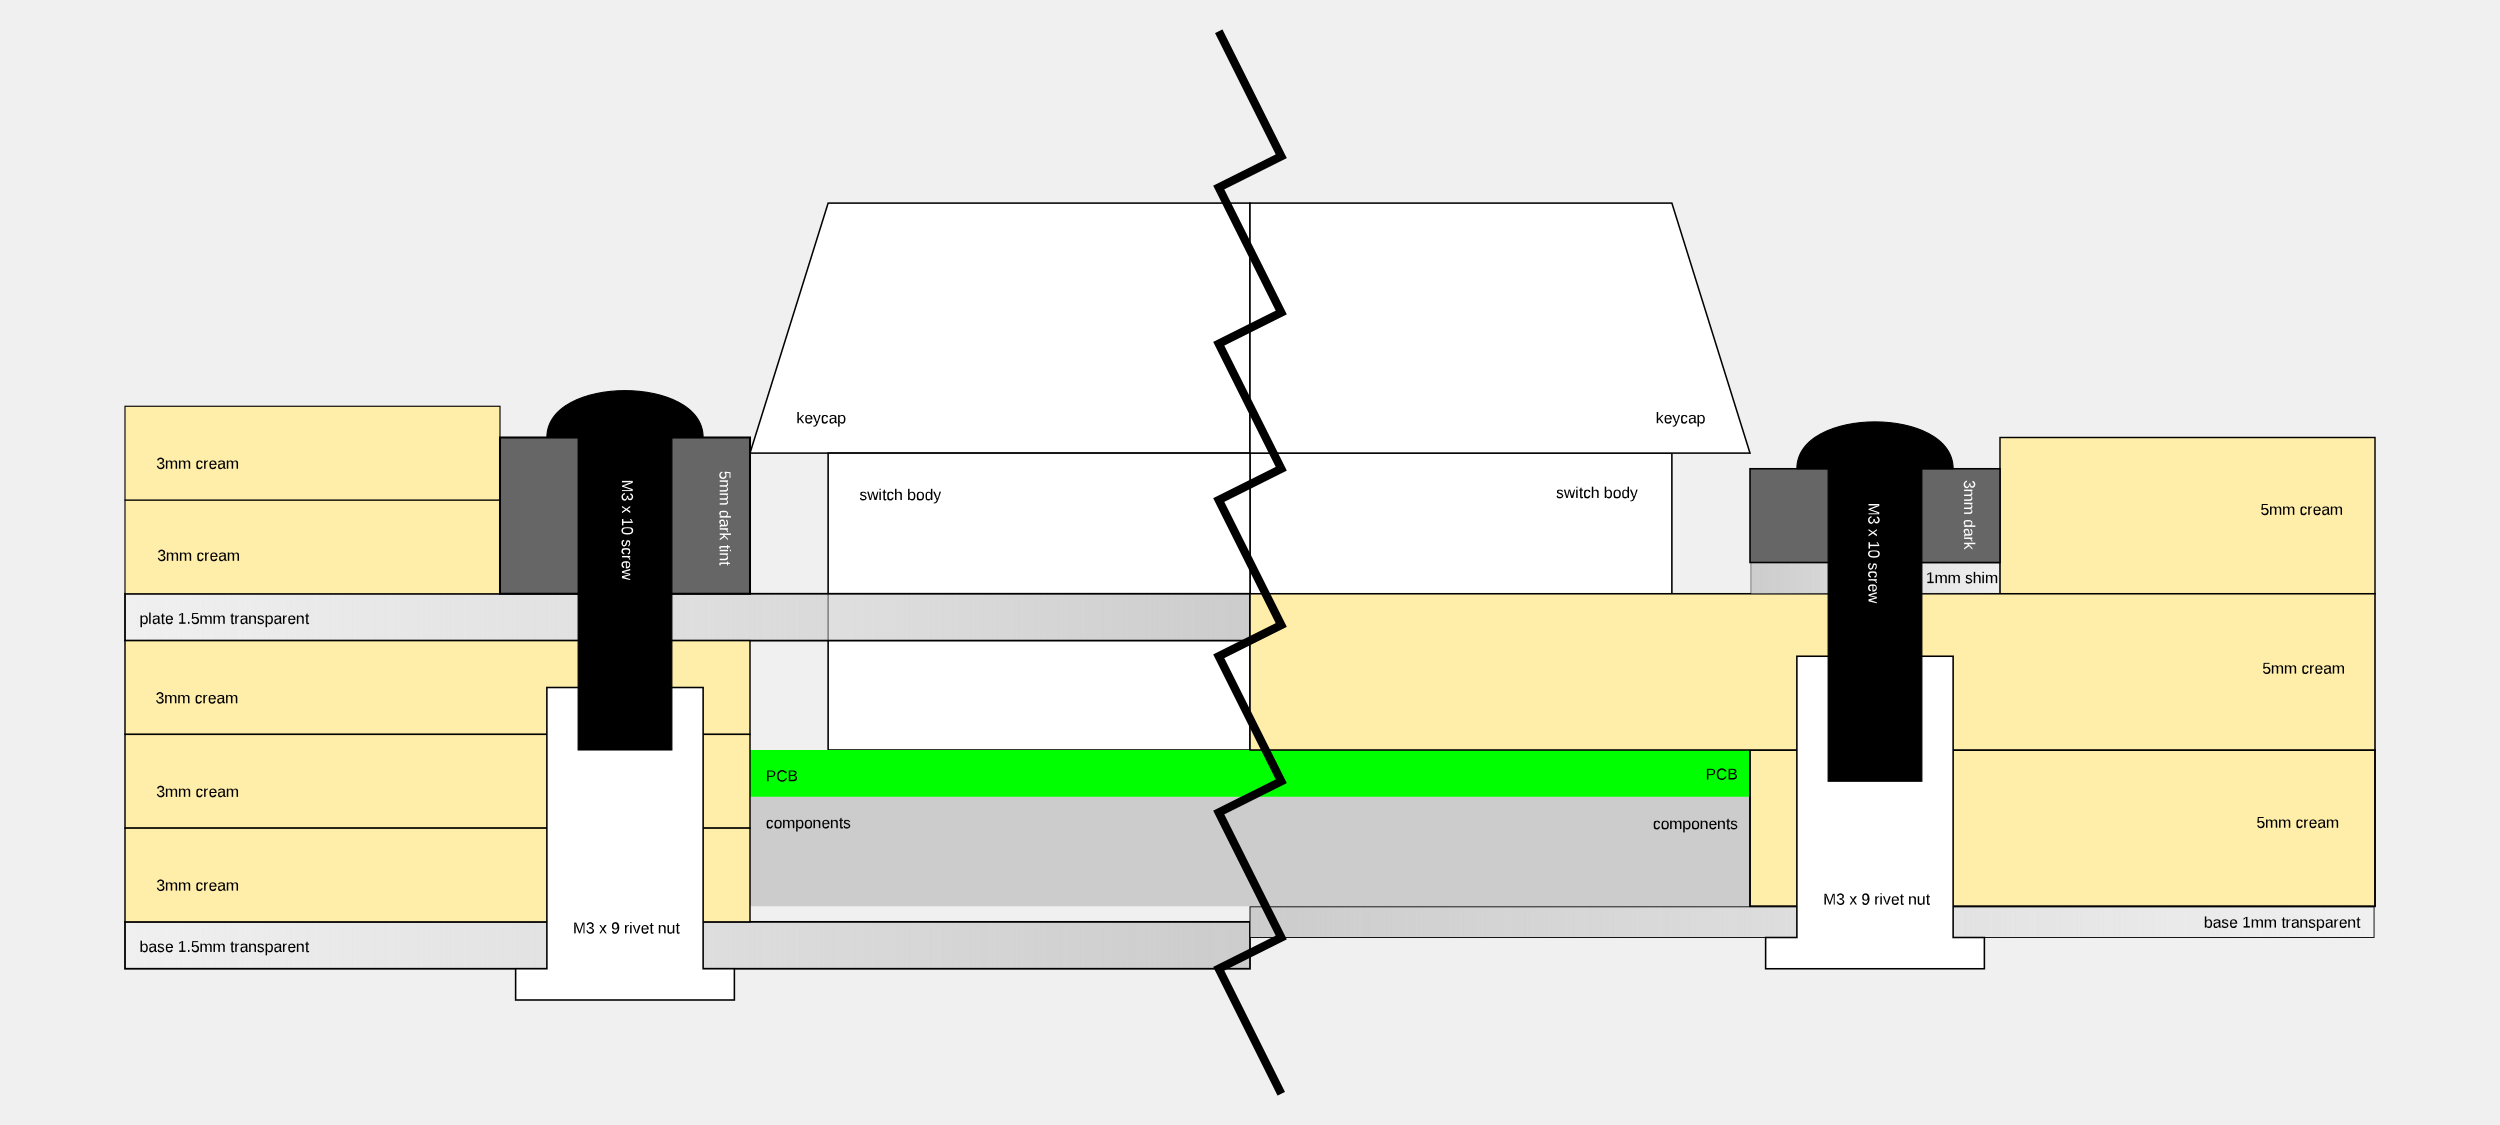
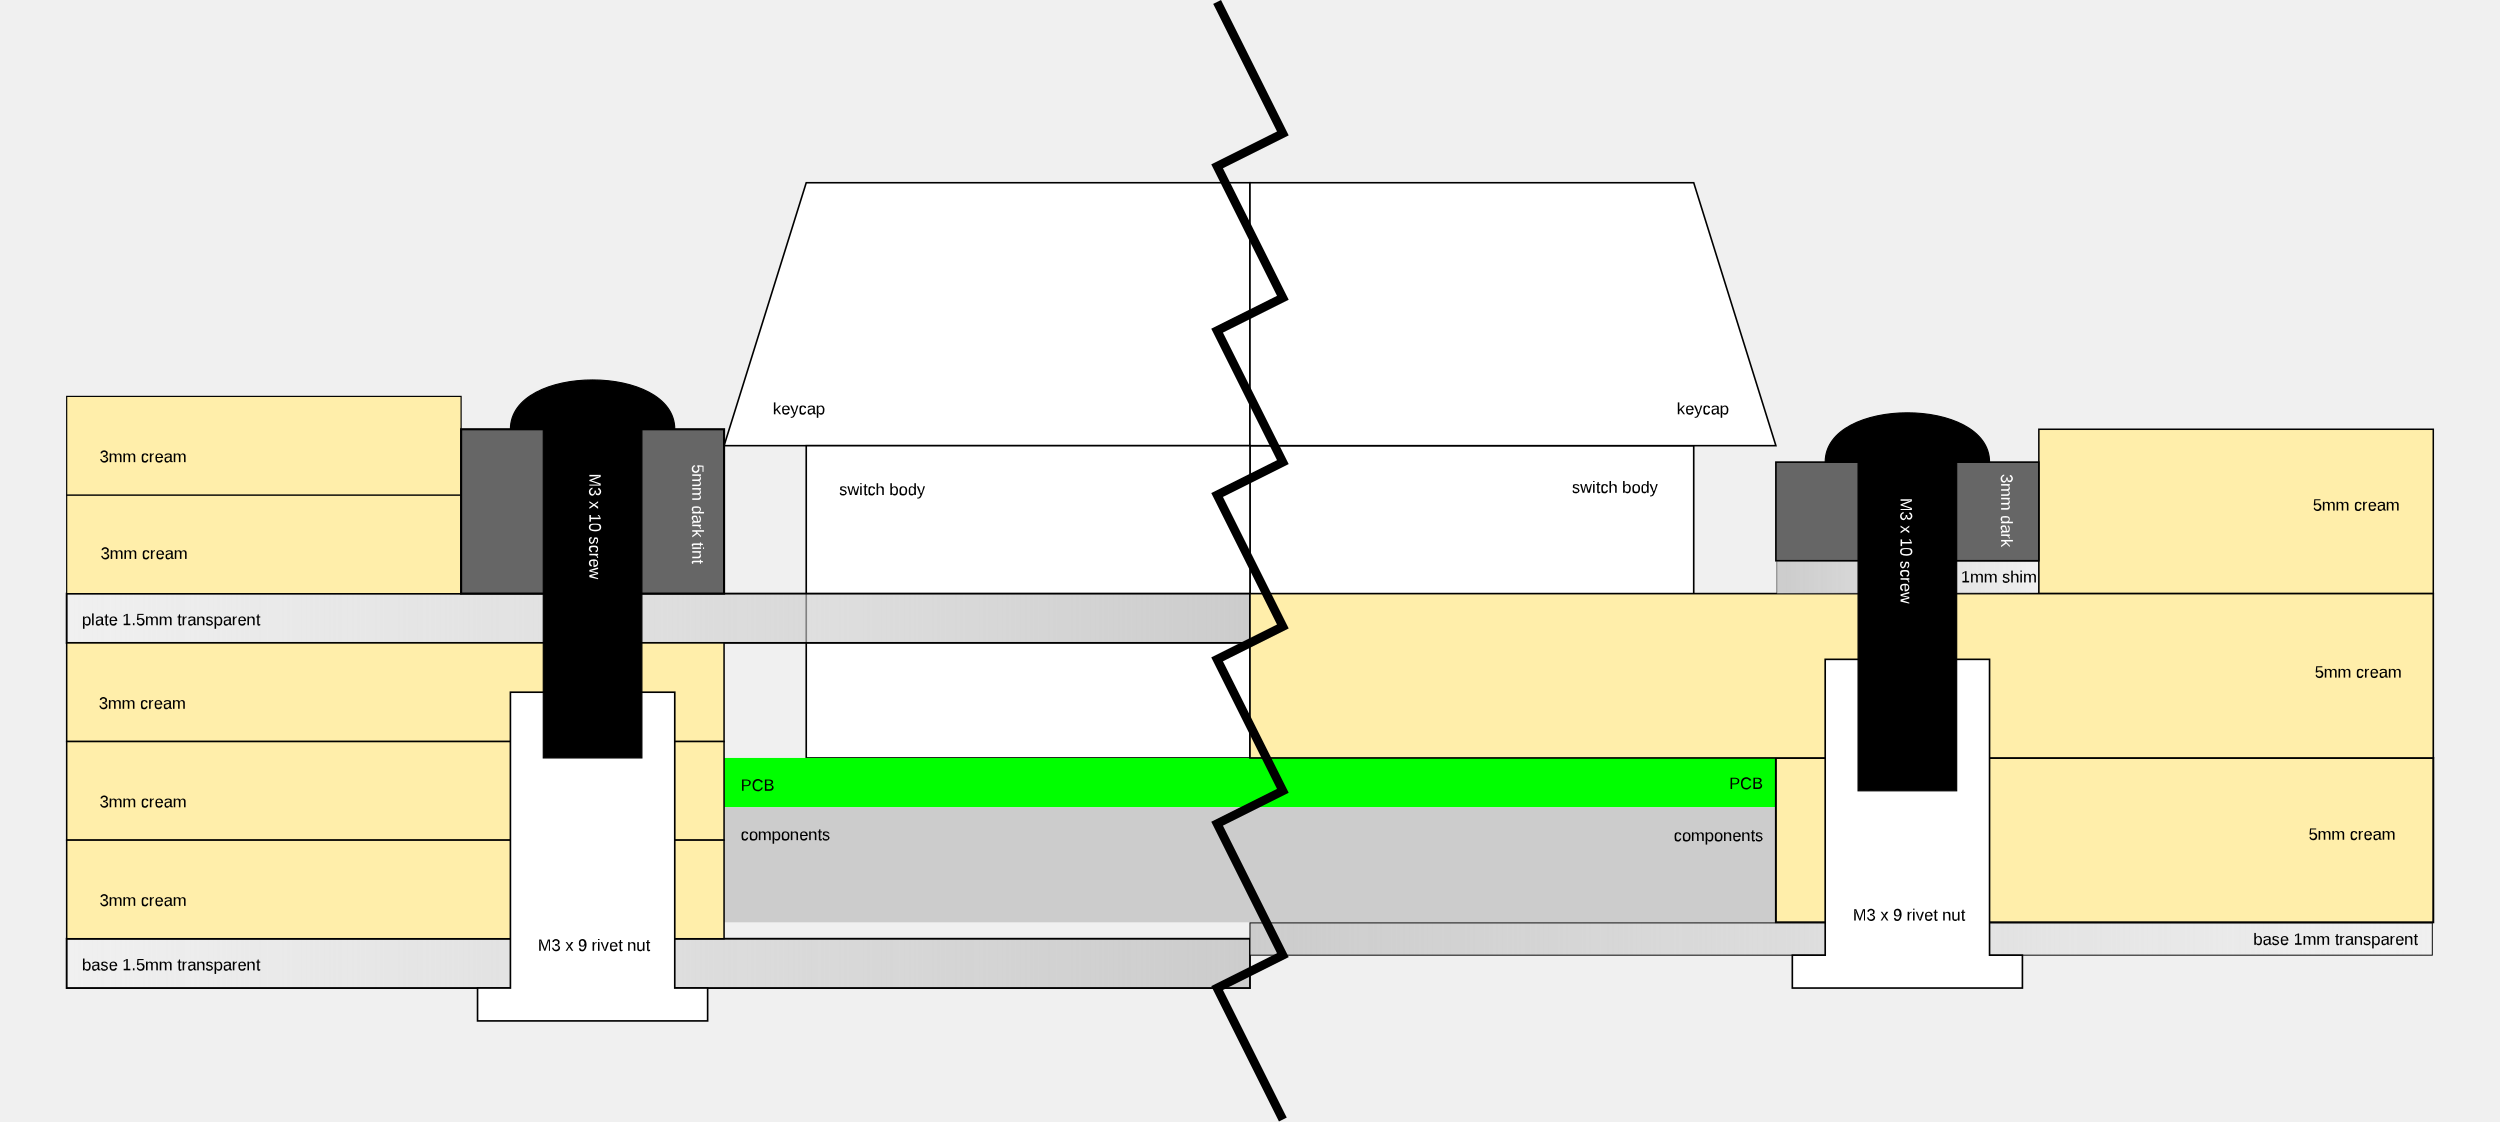
- <svg xmlns="http://www.w3.org/2000/svg" xmlns:xlink="http://www.w3.org/1999/xlink" width="80mm" height="36mm" viewBox="0 0 80 36" version="1.1" id="svg5">
+ <svg xmlns="http://www.w3.org/2000/svg" xmlns:xlink="http://www.w3.org/1999/xlink" width="152.116mm" height="68.237mm" viewBox="0 0 76.058 34.118" version="1.1" id="svg5">
  <defs id="defs2">
    <linearGradient id="linearGradient14835">
      <stop style="stop-color:#cccccc;stop-opacity:1;" offset="0" id="stop14831" />
      <stop style="stop-color:#cccccc;stop-opacity:0;" offset="1" id="stop14833" />
    </linearGradient>
    <linearGradient xlink:href="#linearGradient14835" id="linearGradient14837" x1="11" y1="6.5" x2="3" y2="6.5" gradientUnits="userSpaceOnUse" gradientTransform="matrix(4.5,0,0,1,-9.5,13)" />
    <linearGradient xlink:href="#linearGradient14835" id="linearGradient53923" gradientUnits="userSpaceOnUse" gradientTransform="matrix(4.5,0,0,1,-9.5,23.5)" x1="11" y1="6.5" x2="3" y2="6.5" />
    <linearGradient xlink:href="#linearGradient14835" id="linearGradient60277" gradientUnits="userSpaceOnUse" gradientTransform="matrix(4.496205,0,0,0.6545017,26.51138,25.09124)" x1="3" y1="6.736" x2="11.007" y2="6.736" />
    <linearGradient xlink:href="#linearGradient14835" id="linearGradient69314" gradientUnits="userSpaceOnUse" gradientTransform="matrix(0.9962053,0,0,0.6545017,53.04174,14.09124)" x1="3" y1="6.736" x2="11" y2="6.736" />
  </defs>
-   <g id="layer1">
+   <g id="layer1" transform="translate(-1.971653,-0.9408374)">
    <rect style="fill:#ffffff;stroke:#000000;stroke-width:0.05;stroke-miterlimit:4;stroke-dasharray:none" id="rect84823-4" width="13.5" height="9.5" x="40" y="14.5" />
    <path id="rect87779" style="fill:#ffffff;stroke:#000000;stroke-width:0.049" d="M 26.5,6.5 H 40 v 8 H 24 Z" />
    <path id="rect87779-9" style="fill:#ffffff;stroke:#000000;stroke-width:0.049" d="M 53.5,6.5 H 40 v 8 h 16 z" />
    <rect style="fill:#ffffff;stroke:#000000;stroke-width:0.05;stroke-miterlimit:4;stroke-dasharray:none" id="rect84823" width="13.5" height="9.5" x="26.5" y="14.5" />
    <rect style="fill:#00ff00;stroke-width:0.529" id="rect49" width="32" height="1.5" x="24" y="24" />
    <text xml:space="preserve" style="font-size:0.5px;line-height:0;font-family:Arial;-inkscape-font-specification:Arial;stroke-width:0.265" x="54.575" y="24.947" id="text3457-4">
      <tspan id="tspan3455-0" style="font-size:0.5px;stroke-width:0.265" x="54.575" y="24.947">PCB</tspan>
    </text>
    <text xml:space="preserve" style="font-size:0.5px;line-height:0;font-family:Arial;-inkscape-font-specification:Arial;stroke-width:0.265" x="24.5" y="25" id="text3457">
      <tspan id="tspan3455" style="font-size:0.5px;stroke-width:0.265" x="24.5" y="25">PCB</tspan>
    </text>
    <rect style="fill:#cccccc;stroke-width:0.529" id="rect11157" width="32" height="3.5" x="24" y="25.5" />
    <text xml:space="preserve" style="font-size:0.5px;line-height:0;font-family:Arial;-inkscape-font-specification:Arial;stroke-width:0.265" x="24.5" y="26.5" id="text12965">
      <tspan id="tspan12963" style="stroke-width:0.265" x="24.5" y="26.5">components</tspan>
    </text>
    <text xml:space="preserve" style="font-size:0.5px;line-height:0;font-family:Arial;-inkscape-font-specification:Arial;stroke-width:0.265" x="52.885" y="26.526" id="text12965-4">
      <tspan id="tspan12963-3" style="stroke-width:0.265" x="52.885" y="26.526">components</tspan>
    </text>
    <rect style="fill:url(#linearGradient14837);fill-opacity:1;stroke:#000000;stroke-width:0.057;stroke-miterlimit:4;stroke-dasharray:none" id="rect14719" width="36" height="1.5" x="4" y="19" />
    <text xml:space="preserve" style="font-size:0.5px;line-height:0;font-family:Arial;-inkscape-font-specification:Arial;stroke-width:0.265" x="4.464" y="19.96" id="text16841">
      <tspan id="tspan16839" style="stroke-width:0.265" x="4.464" y="19.96">plate 1.5mm transparent</tspan>
      <tspan style="stroke-width:0.265" x="4.464" y="19.96" id="tspan20294" />
    </text>
    <rect style="fill:url(#linearGradient53923);fill-opacity:1;stroke:#000000;stroke-width:0.057;stroke-miterlimit:4;stroke-dasharray:none" id="rect14719-0" width="36" height="1.5" x="4" y="29.5" />
    <text xml:space="preserve" style="font-size:0.5px;line-height:0;font-family:Arial;-inkscape-font-specification:Arial;stroke-width:0.265" x="4.464" y="30.46" id="text16841-7">
      <tspan id="tspan16839-6" style="stroke-width:0.265" x="4.464" y="30.46">base 1.5mm transparent</tspan>
      <tspan style="stroke-width:0.265" x="4.464" y="30.46" id="tspan20294-8" />
    </text>
    <rect style="fill:#ffeeaa;stroke:#000000;stroke-width:0.046;stroke-miterlimit:4;stroke-dasharray:none" id="rect18725" width="20" height="3" x="4" y="20.5" />
    <rect style="fill:#ffeeaa;stroke:#000000;stroke-width:0.046;stroke-miterlimit:4;stroke-dasharray:none" id="rect18725-8" width="20" height="3" x="4" y="23.5" />
    <rect style="fill:#ffeeaa;stroke:#000000;stroke-width:0.06;stroke-miterlimit:4;stroke-dasharray:none" id="rect18725-8-7" width="20" height="5" x="56" y="24" />
    <rect style="fill:#ffeeaa;stroke:#000000;stroke-width:0.046;stroke-miterlimit:4;stroke-dasharray:none" id="rect18725-8-7-1" width="12" height="5" x="64" y="14" />
    <rect style="fill:#ffeeaa;stroke:#000000;stroke-width:0.046;stroke-miterlimit:4;stroke-dasharray:none" id="rect18725-6" width="20" height="3" x="4" y="26.5" />
    <rect style="fill:#ffeeaa;stroke:#000000;stroke-width:0.036;stroke-miterlimit:4;stroke-dasharray:none" id="rect18725-9" width="12" height="3" x="4" y="16" />
    <text xml:space="preserve" style="font-size:0.5px;line-height:0;font-family:Arial;-inkscape-font-specification:Arial;stroke-width:0.265" x="5.032" y="17.947" id="text24288-0">
      <tspan id="tspan24286-6" style="stroke-width:0.265" x="5.032" y="17.947">3mm cream</tspan>
    </text>
    <text xml:space="preserve" style="font-size:0.5px;line-height:0;font-family:Arial;-inkscape-font-specification:Arial;stroke-width:0.265" x="72.331" y="16.471" id="text24288-0-4">
      <tspan id="tspan24286-6-2" style="stroke-width:0.265" x="72.331" y="16.471">5mm cream</tspan>
    </text>
    <text xml:space="preserve" style="font-size:0.5px;line-height:0;font-family:Arial;-inkscape-font-specification:Arial;stroke-width:0.265" x="4.976" y="22.503" id="text24288-07">
      <tspan id="tspan24286-2" style="stroke-width:0.265" x="4.976" y="22.503">3mm cream</tspan>
    </text>
    <text xml:space="preserve" style="font-size:0.5px;line-height:0;font-family:Arial;-inkscape-font-specification:Arial;stroke-width:0.265" x="5" y="25.5" id="text24288-9">
      <tspan id="tspan24286-8" style="stroke-width:0.265" x="5" y="25.5">3mm cream</tspan>
    </text>
    <text xml:space="preserve" style="font-size:0.5px;line-height:0;font-family:Arial;-inkscape-font-specification:Arial;stroke-width:0.265" x="5" y="28.5" id="text24288-1">
      <tspan id="tspan24286-1" style="stroke-width:0.265" x="5" y="28.5">3mm cream</tspan>
    </text>
    <rect style="fill:#ffeeaa;stroke:#000000;stroke-width:0.036;stroke-miterlimit:4;stroke-dasharray:none" id="rect18725-9-0" width="12" height="3" x="4" y="13" />
    <rect style="fill:#ffeeaa;stroke:#000000;stroke-width:0.05;stroke-miterlimit:4;stroke-dasharray:none" id="rect18725-9-0-1" width="36" height="5" x="40" y="19" />
    <text xml:space="preserve" style="font-size:0.5px;line-height:0;font-family:Arial;-inkscape-font-specification:Arial;stroke-width:0.265" x="72.389" y="21.556" id="text24288-0-4-6">
      <tspan id="tspan24286-6-2-0" style="stroke-width:0.265" x="72.389" y="21.556">5mm cream</tspan>
    </text>
    <text xml:space="preserve" style="font-size:0.5px;line-height:0;font-family:Arial;-inkscape-font-specification:Arial;stroke-width:0.265" x="72.204" y="26.489" id="text24288-0-4-4">
      <tspan id="tspan24286-6-2-9" style="stroke-width:0.265" x="72.204" y="26.489">5mm cream</tspan>
    </text>
    <rect style="fill:#666666;stroke:#000000;stroke-width:0.065;stroke-miterlimit:4;stroke-dasharray:none" id="rect19766" width="8" height="5" x="16" y="14" />
    <text xml:space="preserve" style="font-size:0.5px;line-height:0;font-family:Arial;-inkscape-font-specification:Arial;stroke-width:0.265" x="5" y="15" id="text24288">
      <tspan id="tspan24286" style="stroke-width:0.265" x="5" y="15">3mm cream</tspan>
    </text>
    <text xml:space="preserve" style="font-size:0.5px;line-height:0;font-family:Arial;-inkscape-font-specification:Arial;stroke-width:0.265" x="17.5" y="17" id="text38936">
      <tspan id="tspan38934" style="stroke-width:0.265" x="17.5" y="17" />
    </text>
    <text xml:space="preserve" style="font-size:0.5px;line-height:0;font-family:Arial;-inkscape-font-specification:Arial;fill:#ffffff;stroke-width:0.265" x="15.062" y="-23.031" id="text51798" transform="rotate(90)">
      <tspan id="tspan51796" style="fill:#ffffff;stroke-width:0.265" x="15.062" y="-23.031">5mm dark tint</tspan>
    </text>
    <rect style="fill:#666666;stroke:#000000;stroke-width:0.05;stroke-miterlimit:4;stroke-dasharray:none" id="rect19766-8" width="8" height="3" x="56" y="15" />
    <text xml:space="preserve" style="font-size:0.5px;line-height:0;font-family:Arial;-inkscape-font-specification:Arial;fill:#ffffff;stroke-width:0.265" x="15.359" y="-62.853" id="text51798-0" transform="rotate(90)">
      <tspan style="fill:#ffffff;stroke-width:0.265" x="15.359" y="-62.853" id="tspan65819">3mm dark</tspan>
    </text>
    <path id="rect55709" style="fill:#ffffff;stroke:#000000;stroke-width:0.05" d="m 17.5,22 h 5 v 9 h 1 v 1 h -7 v -1 h 1 z" />
    <path id="rect56594" style="stroke:#000000;stroke-width:0.036" d="m 18.5,14 h -1 c 0,-2 5,-2 5,0 h -1 v 10 h -3 z" />
    <rect style="fill:url(#linearGradient60277);fill-opacity:1;stroke:#000000;stroke-width:0.029;stroke-miterlimit:4;stroke-dasharray:none" id="rect14719-0-0" width="35.97" height="0.982" x="40" y="29.018" />
    <path id="rect55709-0" style="fill:#ffffff;stroke:#000000;stroke-width:0.05" d="m 57.5,21 h 5 v 9 h 1 v 1 h -7 v -1 h 1 z" />
    <rect style="fill:url(#linearGradient69314);fill-opacity:1;stroke:#000000;stroke-width:0.014;stroke-miterlimit:4;stroke-dasharray:none" id="rect14719-0-0-8" width="7.97" height="0.982" x="56.03" y="18.018" />
    <text xml:space="preserve" style="font-size:0.5px;line-height:0;font-family:Arial;-inkscape-font-specification:Arial;stroke-width:0.265" x="70.522" y="29.685" id="text62464">
      <tspan id="tspan62462" style="stroke-width:0.265" x="70.522" y="29.685">base 1mm transparent</tspan>
    </text>
    <path id="rect56594-9" style="stroke:#000000;stroke-width:0.036" d="m 58.5,15 h -1 c 0,-2 5,-2 5,0 h -1 v 10 h -3 z" />
    <text xml:space="preserve" style="font-size:0.5px;line-height:0;font-family:Arial;-inkscape-font-specification:Arial;stroke-width:0.265" x="61.627" y="18.659" id="text73299">
      <tspan id="tspan73297" style="stroke-width:0.265" x="61.627" y="18.659">1mm shim</tspan>
    </text>
    <text xml:space="preserve" style="font-size:0.5px;line-height:0;font-family:Arial;-inkscape-font-specification:Arial;fill:#ffffff;stroke-width:0.265" x="16.082" y="-59.794" id="text77690" transform="rotate(90)">
      <tspan id="tspan77688" style="fill:#ffffff;stroke-width:0.265" x="16.082" y="-59.794">M3 x 10 screw</tspan>
    </text>
    <text xml:space="preserve" style="font-size:0.5px;line-height:0;font-family:Arial;-inkscape-font-specification:Arial;fill:#ffffff;stroke-width:0.265" x="15.341" y="-19.902" id="text77690-0" transform="rotate(90)">
      <tspan id="tspan77688-2" style="fill:#ffffff;stroke-width:0.265" x="15.341" y="-19.902">M3 x 10 screw</tspan>
    </text>
    <text xml:space="preserve" style="font-size:0.5px;line-height:0;font-family:Arial;-inkscape-font-specification:Arial;stroke-width:0.265" x="18.328" y="29.867" id="text83935">
      <tspan id="tspan83933" style="stroke-width:0.265" x="18.328" y="29.867">M3 x 9 rivet nut</tspan>
    </text>
    <text xml:space="preserve" style="font-size:0.5px;line-height:0;font-family:Arial;-inkscape-font-specification:Arial;stroke-width:0.265" x="58.334" y="28.944" id="text83935-2">
      <tspan id="tspan83933-9" style="stroke-width:0.265" x="58.334" y="28.944">M3 x 9 rivet nut</tspan>
    </text>
    <path style="fill:none;stroke:#000000;stroke-width:0.265px;stroke-linecap:butt;stroke-linejoin:miter;stroke-opacity:1" d="m 39,1 2,4 -2,1 2,4 -2,1 2,4 L 39,16 41,20 39,21 41,25 39,26 41,30 39,31 l 2,4" id="path84685" />
    <text xml:space="preserve" style="font-size:0.5px;line-height:0;font-family:Arial;-inkscape-font-specification:Arial;stroke-width:0.265" x="27.5" y="16" id="text86513">
      <tspan id="tspan86511" style="stroke-width:0.265" x="27.5" y="16">switch body</tspan>
    </text>
    <text xml:space="preserve" style="font-size:0.5px;line-height:0;font-family:Arial;-inkscape-font-specification:Arial;stroke-width:0.265" x="49.794" y="15.934" id="text86513-9">
      <tspan id="tspan86511-7" style="stroke-width:0.265" x="49.794" y="15.934">switch body</tspan>
    </text>
    <text xml:space="preserve" style="font-size:0.5px;line-height:0;font-family:Arial;-inkscape-font-specification:Arial;stroke-width:0.265" x="25.483" y="13.543" id="text89455">
      <tspan id="tspan89453" style="stroke-width:0.265" x="25.483" y="13.543">keycap</tspan>
    </text>
    <text xml:space="preserve" style="font-size:0.5px;line-height:0;font-family:Arial;-inkscape-font-specification:Arial;stroke-width:0.265" x="52.983" y="13.543" id="text89455-2">
      <tspan id="tspan89453-4" style="stroke-width:0.265" x="52.983" y="13.543">keycap</tspan>
    </text>
  </g>
</svg>
